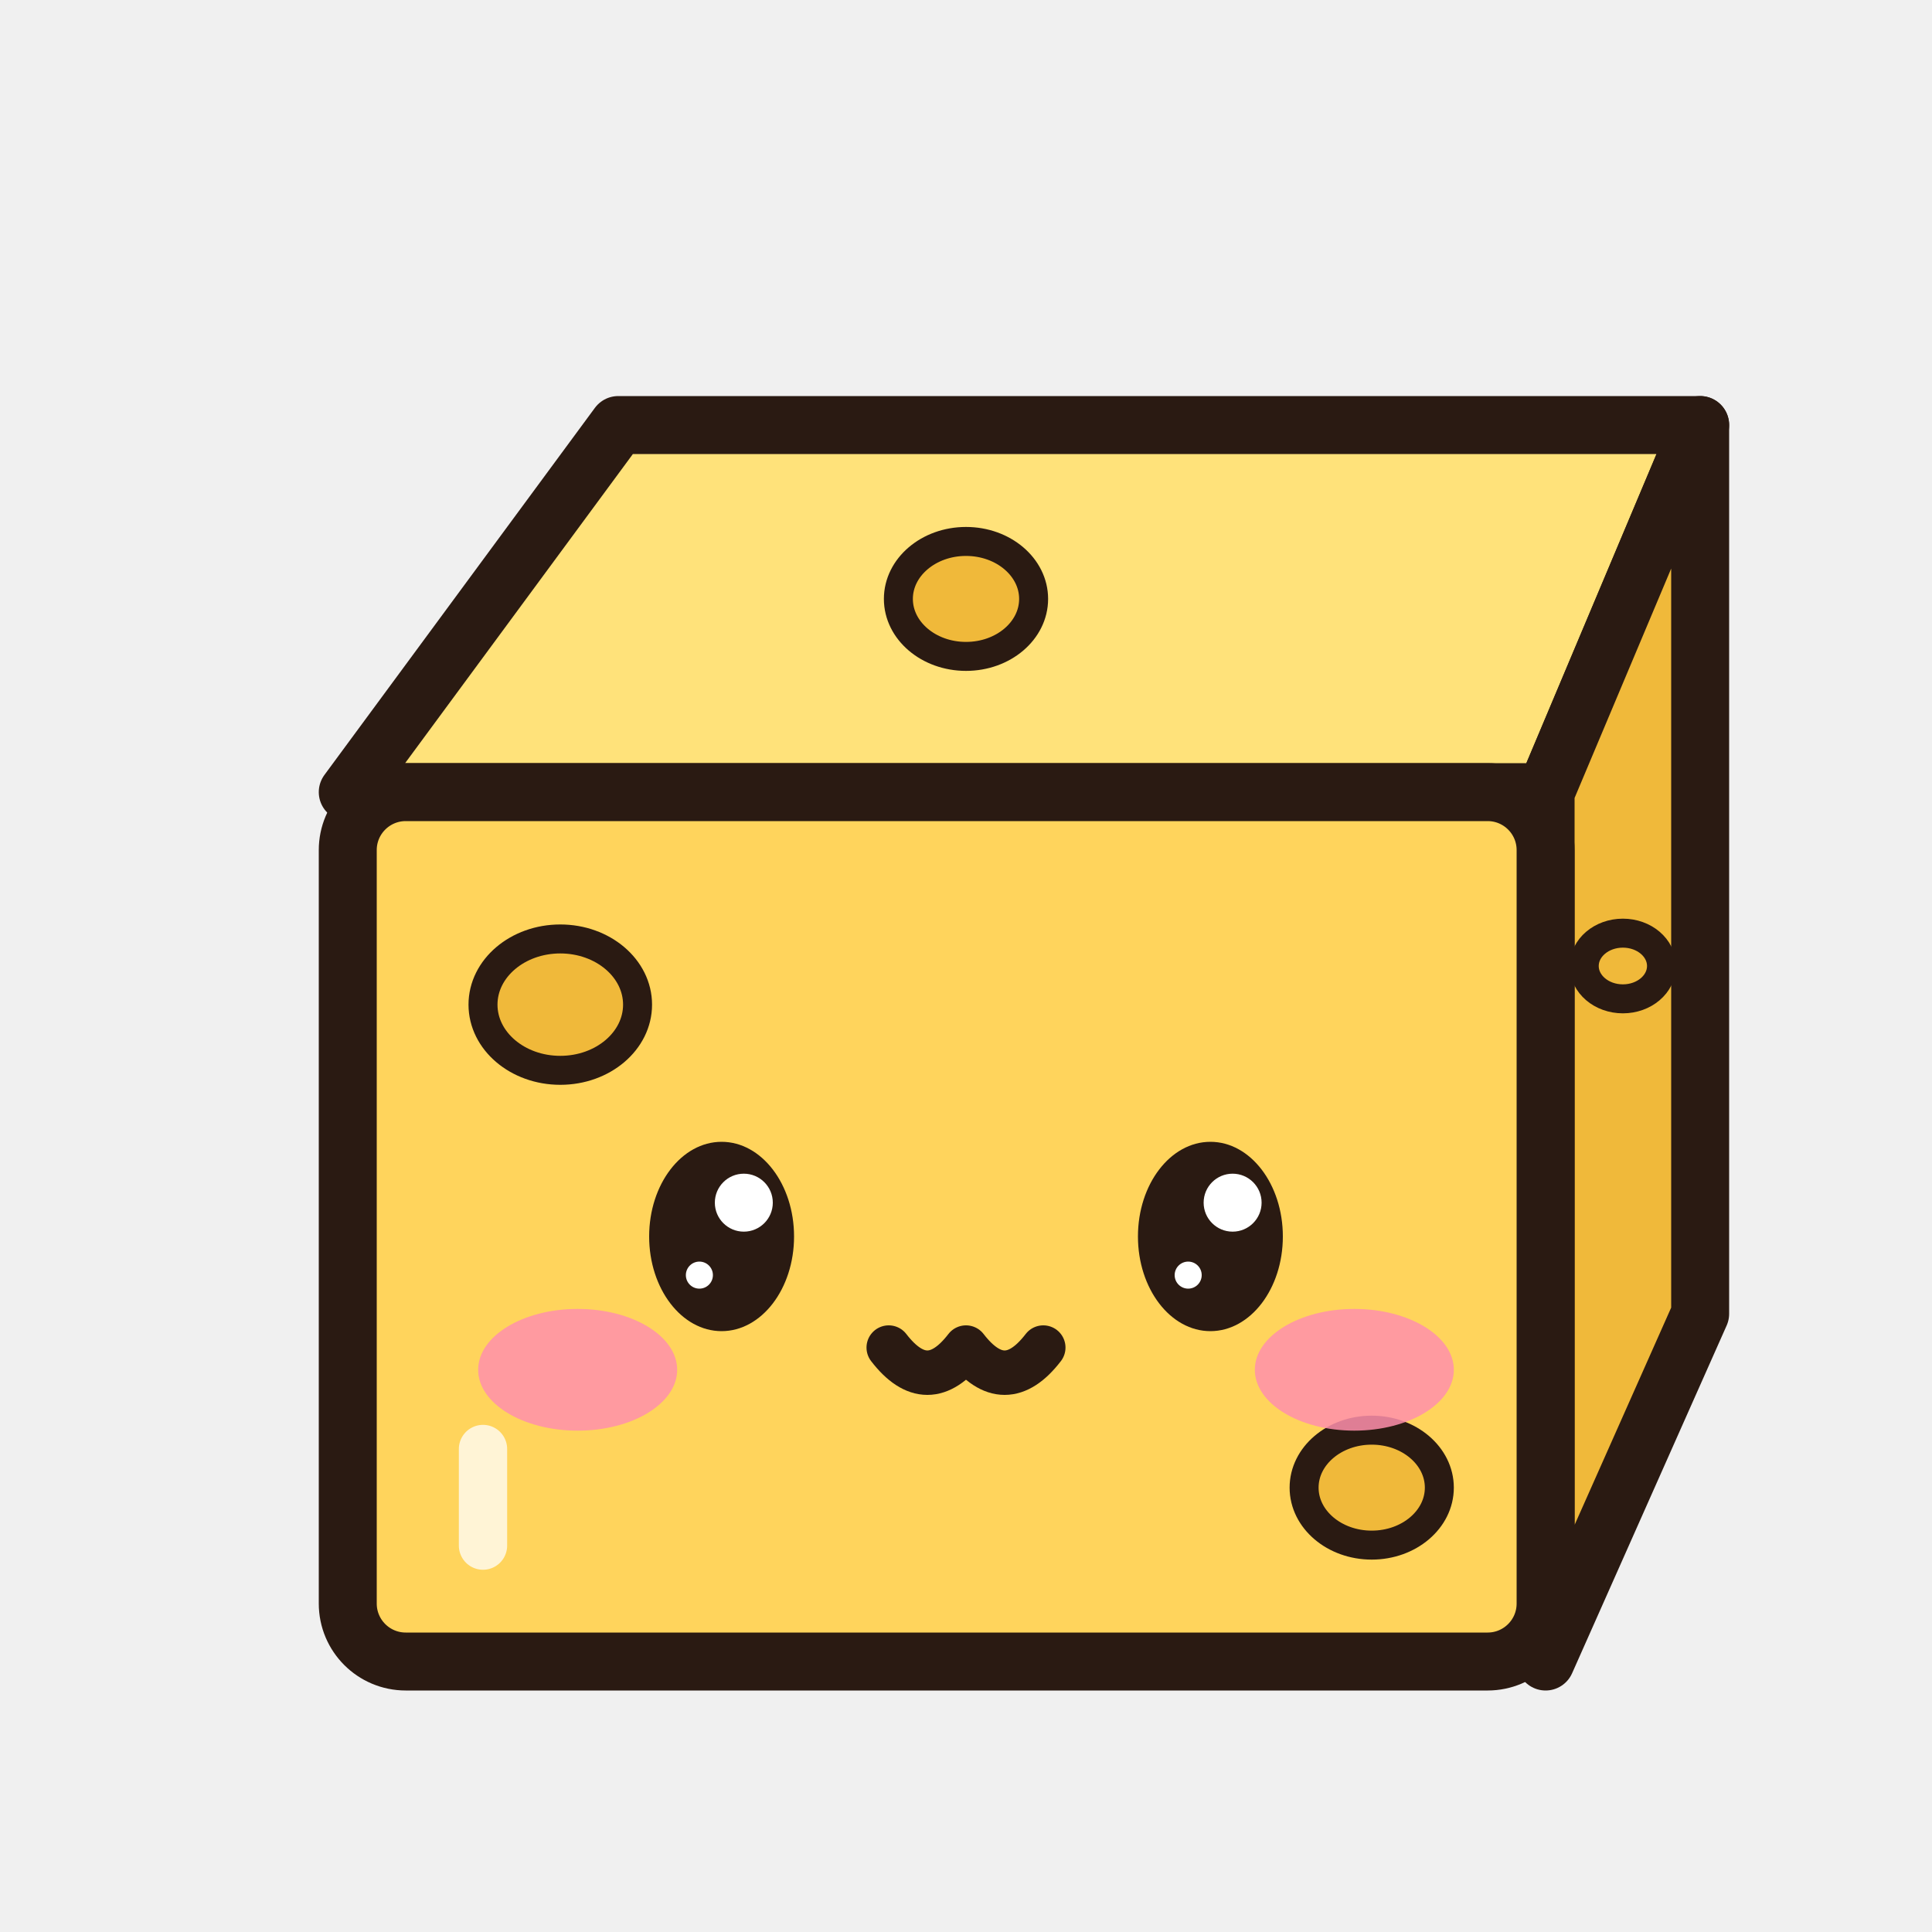
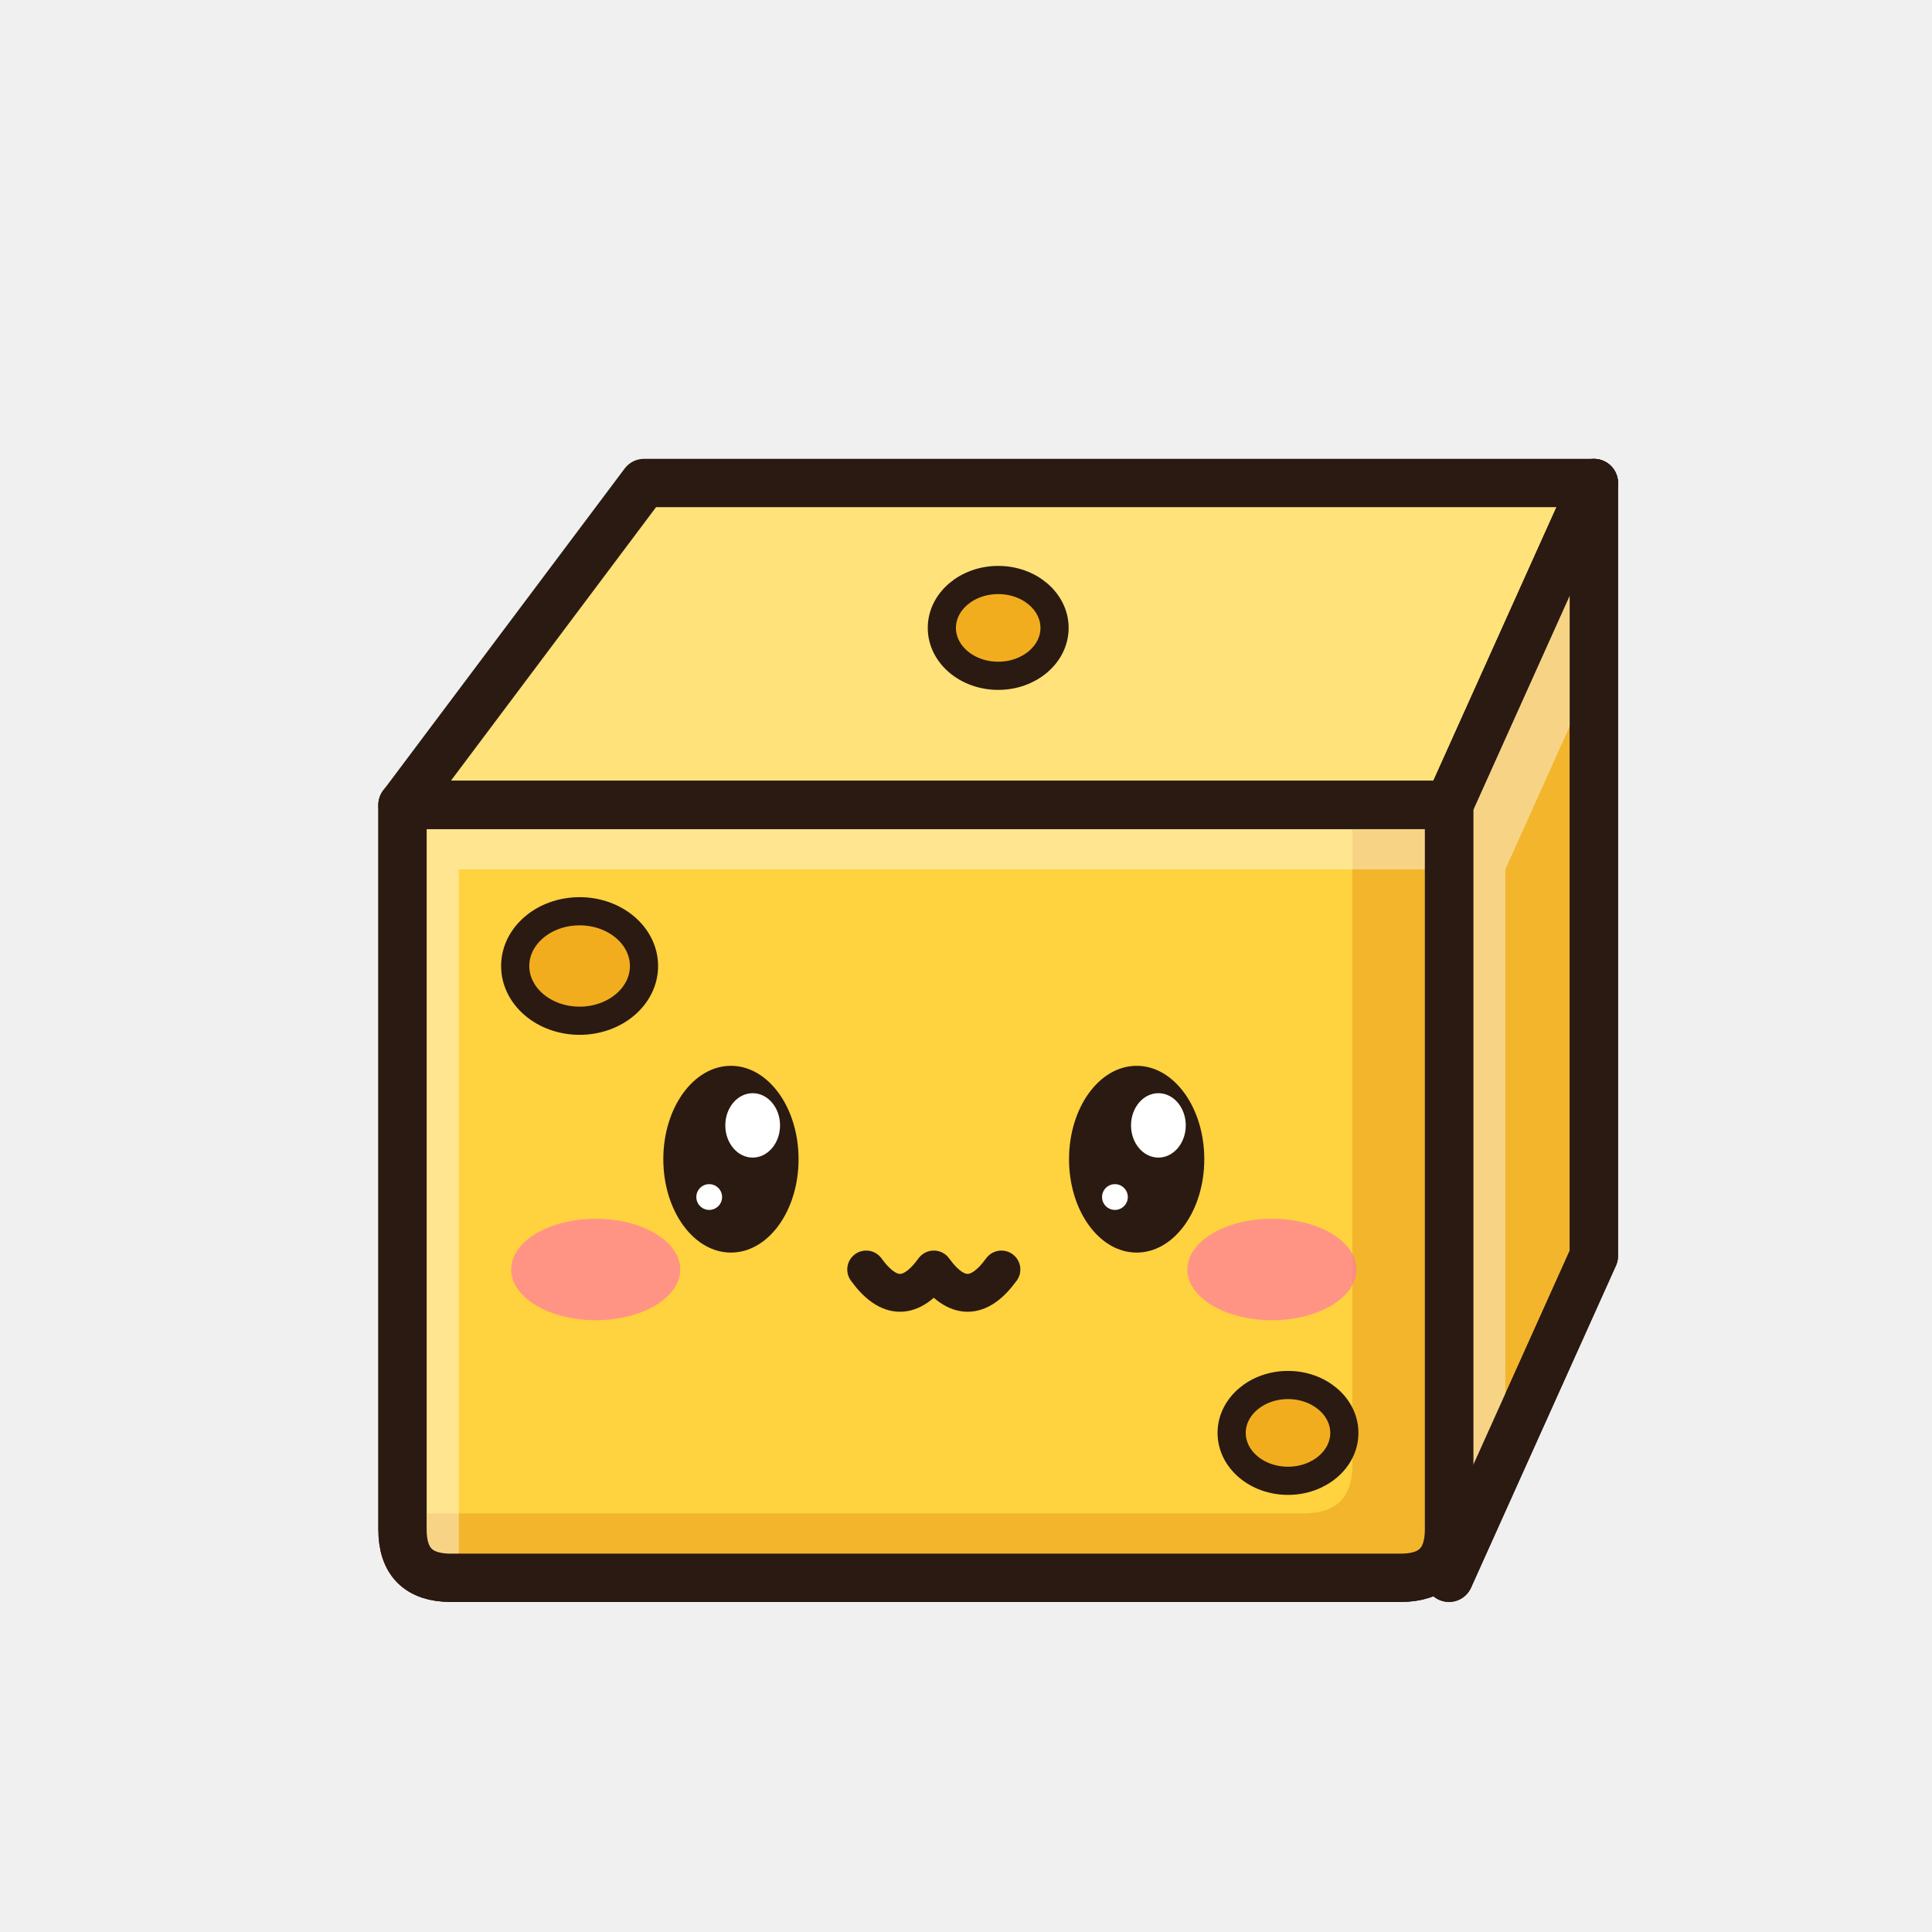
- <svg xmlns="http://www.w3.org/2000/svg" viewBox="0 0 200 200" width="200" height="200">
+ <svg xmlns="http://www.w3.org/2000/svg" viewBox="0 0 240 240" width="240" height="240">
  <g stroke="#2a1a12" stroke-width="6" stroke-linejoin="round" stroke-linecap="round">
-     <path d="M36 82 L64 44 L176 44 L160 82Z" fill="#ffe27a" />
-     <path d="M160 82 L176 44 L176 136 L160 172Z" fill="#f0b93a" />
-     <rect x="36" y="82" width="124" height="90" rx="6" fill="#ffd45c" />
-     <ellipse cx="58" cy="104" rx="8" ry="6.8" fill="#f0b93a" stroke-width="3" />
-     <ellipse cx="142" cy="154" rx="7" ry="5.95" fill="#f0b93a" stroke-width="3" />
-     <ellipse cx="100" cy="62" rx="7" ry="5.95" fill="#f0b93a" stroke-width="3" />
-     <ellipse cx="168" cy="100" rx="4" ry="3.4" fill="#f0b93a" stroke-width="3" />
-     <ellipse cx="59.8" cy="141.8" rx="10.3" ry="6.3" fill="#ff8fab" stroke="none" opacity=".85" />
-     <ellipse cx="140.2" cy="141.8" rx="10.3" ry="6.3" fill="#ff8fab" stroke="none" opacity=".85" />
-     <ellipse cx="74.7" cy="128.0" rx="7.5" ry="9.8" fill="#2a1a12" stroke="none" />
-     <circle cx="77.0" cy="124.5" r="3.0" fill="#fff" stroke="none" />
-     <circle cx="72.4" cy="132.0" r="1.4" fill="#fff" stroke="none" />
-     <ellipse cx="125.3" cy="128.0" rx="7.5" ry="9.8" fill="#2a1a12" stroke="none" />
-     <circle cx="127.6" cy="124.5" r="3.0" fill="#fff" stroke="none" />
-     <circle cx="123.0" cy="132.0" r="1.4" fill="#fff" stroke="none" />
-     <path d="M92.0 139.5 q4.0 5.2 8.0 0 q4.0 5.2 8.0 0" fill="none" stroke-width="4.6" />
-     <path d="M50 150 l0 10" fill="none" stroke="#fff" stroke-width="5" opacity=".75" />
+     <g transform="translate(20 20)">
+       <path d="M30 80 L60 40 L178 40 L160 80Z" fill="#ffe27a" />
+       <mask id="k41">
+         <path d="M160 80 L178 40 L178 136 L160 176Z" fill="#fff" stroke="none" />
+         <path d="M160 80 L178 40 L178 136 L160 176Z" fill="#000" stroke="none" transform="translate(0 0)" />
+       </mask>
+       <path d="M160 80 L178 40 L178 136 L160 176Z" fill="#f2b52c" />
+       <path d="M160 80 L178 40 L178 136 L160 176Z" fill="#e09d1a" stroke="none" mask="url(#k41)" />
+       <mask id="k42">
+         <path d="M160 80 L178 40 L178 136 L160 176Z" fill="#fff" stroke="none" />
+         <path d="M160 80 L178 40 L178 136 L160 176Z" fill="#000" stroke="none" transform="translate(7 8)" />
+       </mask>
+       <path d="M160 80 L178 40 L178 136 L160 176Z" fill="#fff" stroke="none" opacity=".42" mask="url(#k42)" />
+       <path d="M160 80 L178 40 L178 136 L160 176Z" fill="none" />
+       <mask id="k43">
+         <path d="M30 80 L160 80 L160 170 Q160 176 154 176 L36 176 Q30 176 30 170Z" fill="#fff" stroke="none" />
+         <path d="M30 80 L160 80 L160 170 Q160 176 154 176 L36 176 Q30 176 30 170Z" fill="#000" stroke="none" transform="translate(-12 -8)" />
+       </mask>
+       <path d="M30 80 L160 80 L160 170 Q160 176 154 176 L36 176 Q30 176 30 170Z" fill="#ffd23f" />
+       <path d="M30 80 L160 80 L160 170 Q160 176 154 176 L36 176 Q30 176 30 170Z" fill="#f2b52c" stroke="none" mask="url(#k43)" />
+       <mask id="k44">
+         <path d="M30 80 L160 80 L160 170 Q160 176 154 176 L36 176 Q30 176 30 170Z" fill="#fff" stroke="none" />
+         <path d="M30 80 L160 80 L160 170 Q160 176 154 176 L36 176 Q30 176 30 170Z" fill="#000" stroke="none" transform="translate(7 8)" />
+       </mask>
+       <path d="M30 80 L160 80 L160 170 Q160 176 154 176 L36 176 Q30 176 30 170Z" fill="#fff" stroke="none" opacity=".42" mask="url(#k44)" />
+       <path d="M30 80 L160 80 L160 170 Q160 176 154 176 L36 176 Q30 176 30 170Z" fill="none" />
+       <ellipse cx="52" cy="100" rx="8" ry="6.8" fill="#f2ad1f" stroke-width="3.5" />
+       <ellipse cx="140" cy="158" rx="7" ry="5.95" fill="#f2ad1f" stroke-width="3.5" />
+       <ellipse cx="104" cy="58" rx="7" ry="5.95" fill="#f2ad1f" stroke-width="3.5" />
+       <ellipse cx="54.0" cy="137.7" rx="10.5" ry="6.3" fill="#ff7f9c" stroke="none" opacity=".75" />
+       <ellipse cx="138.0" cy="137.7" rx="10.5" ry="6.3" fill="#ff7f9c" stroke="none" opacity=".75" />
+       <ellipse cx="70.8" cy="124.0" rx="8.4" ry="11.6" fill="#2a1a12" stroke="none" />
+       <ellipse cx="73.5" cy="119.8" rx="3.4" ry="4.0" fill="#fff" stroke="none" />
+       <circle cx="68.1" cy="128.7" r="1.6" fill="#fff" stroke="none" />
+       <ellipse cx="121.2" cy="124.0" rx="8.4" ry="11.6" fill="#2a1a12" stroke="none" />
+       <ellipse cx="123.9" cy="119.8" rx="3.4" ry="4.0" fill="#fff" stroke="none" />
+       <circle cx="118.5" cy="128.7" r="1.6" fill="#fff" stroke="none" />
+       <path d="M87.6 137.7 q4.2 5.8 8.4 0 q4.2 5.8 8.4 0" fill="none" stroke-width="4.7" />
+     </g>
  </g>
</svg>
